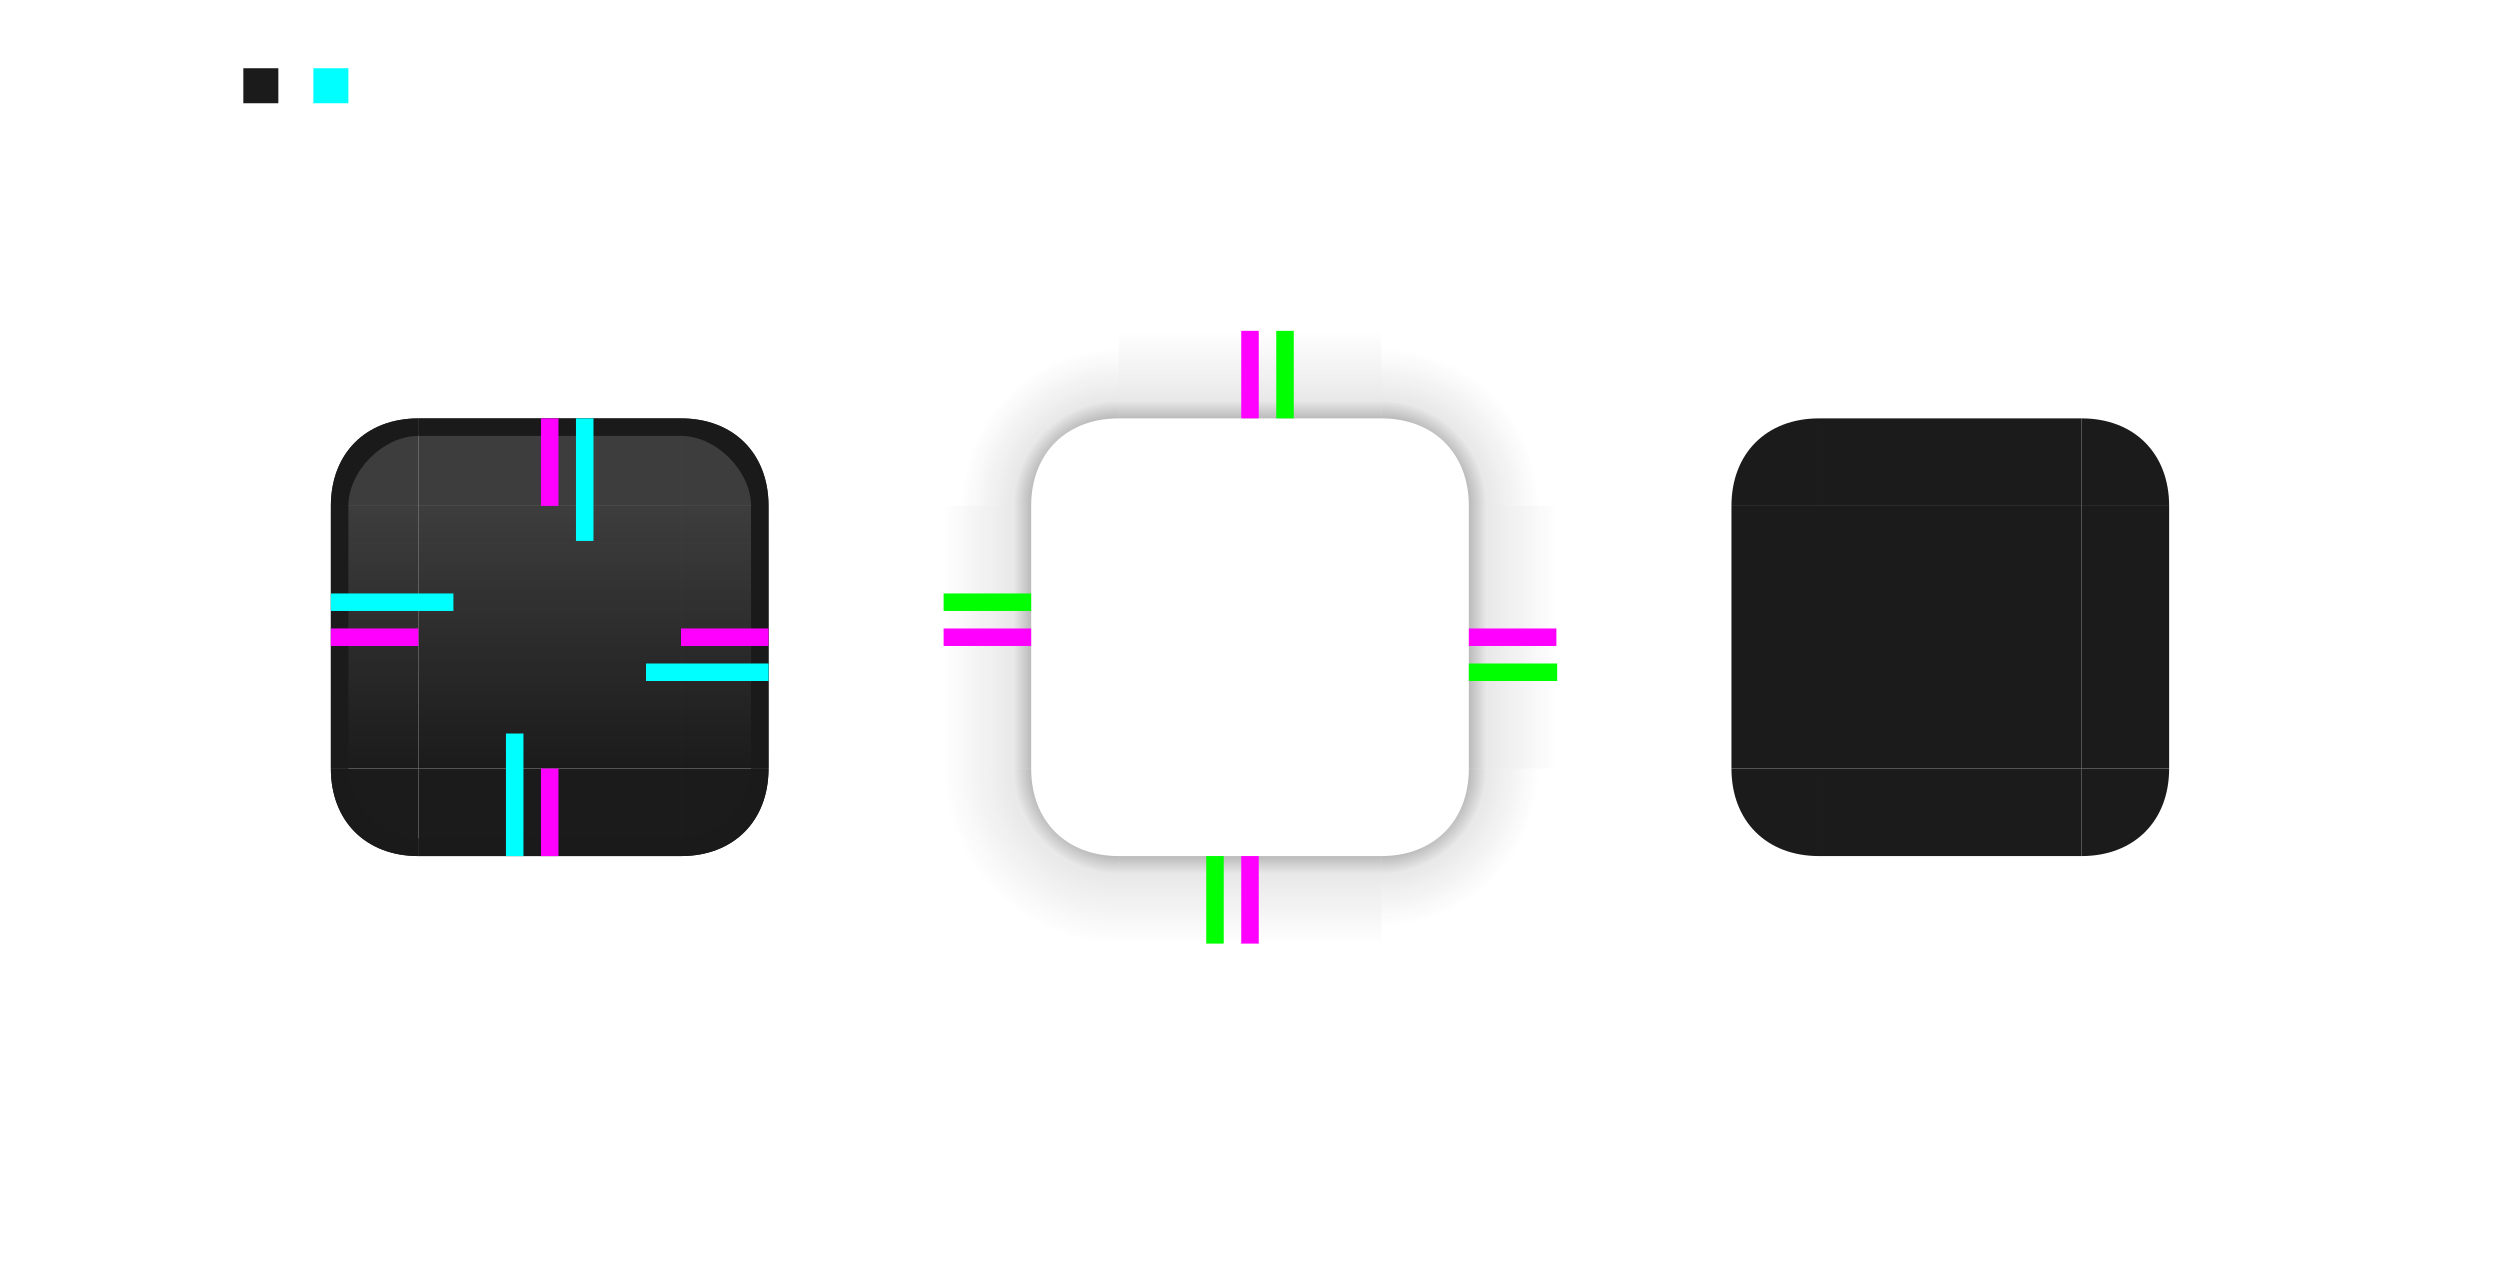
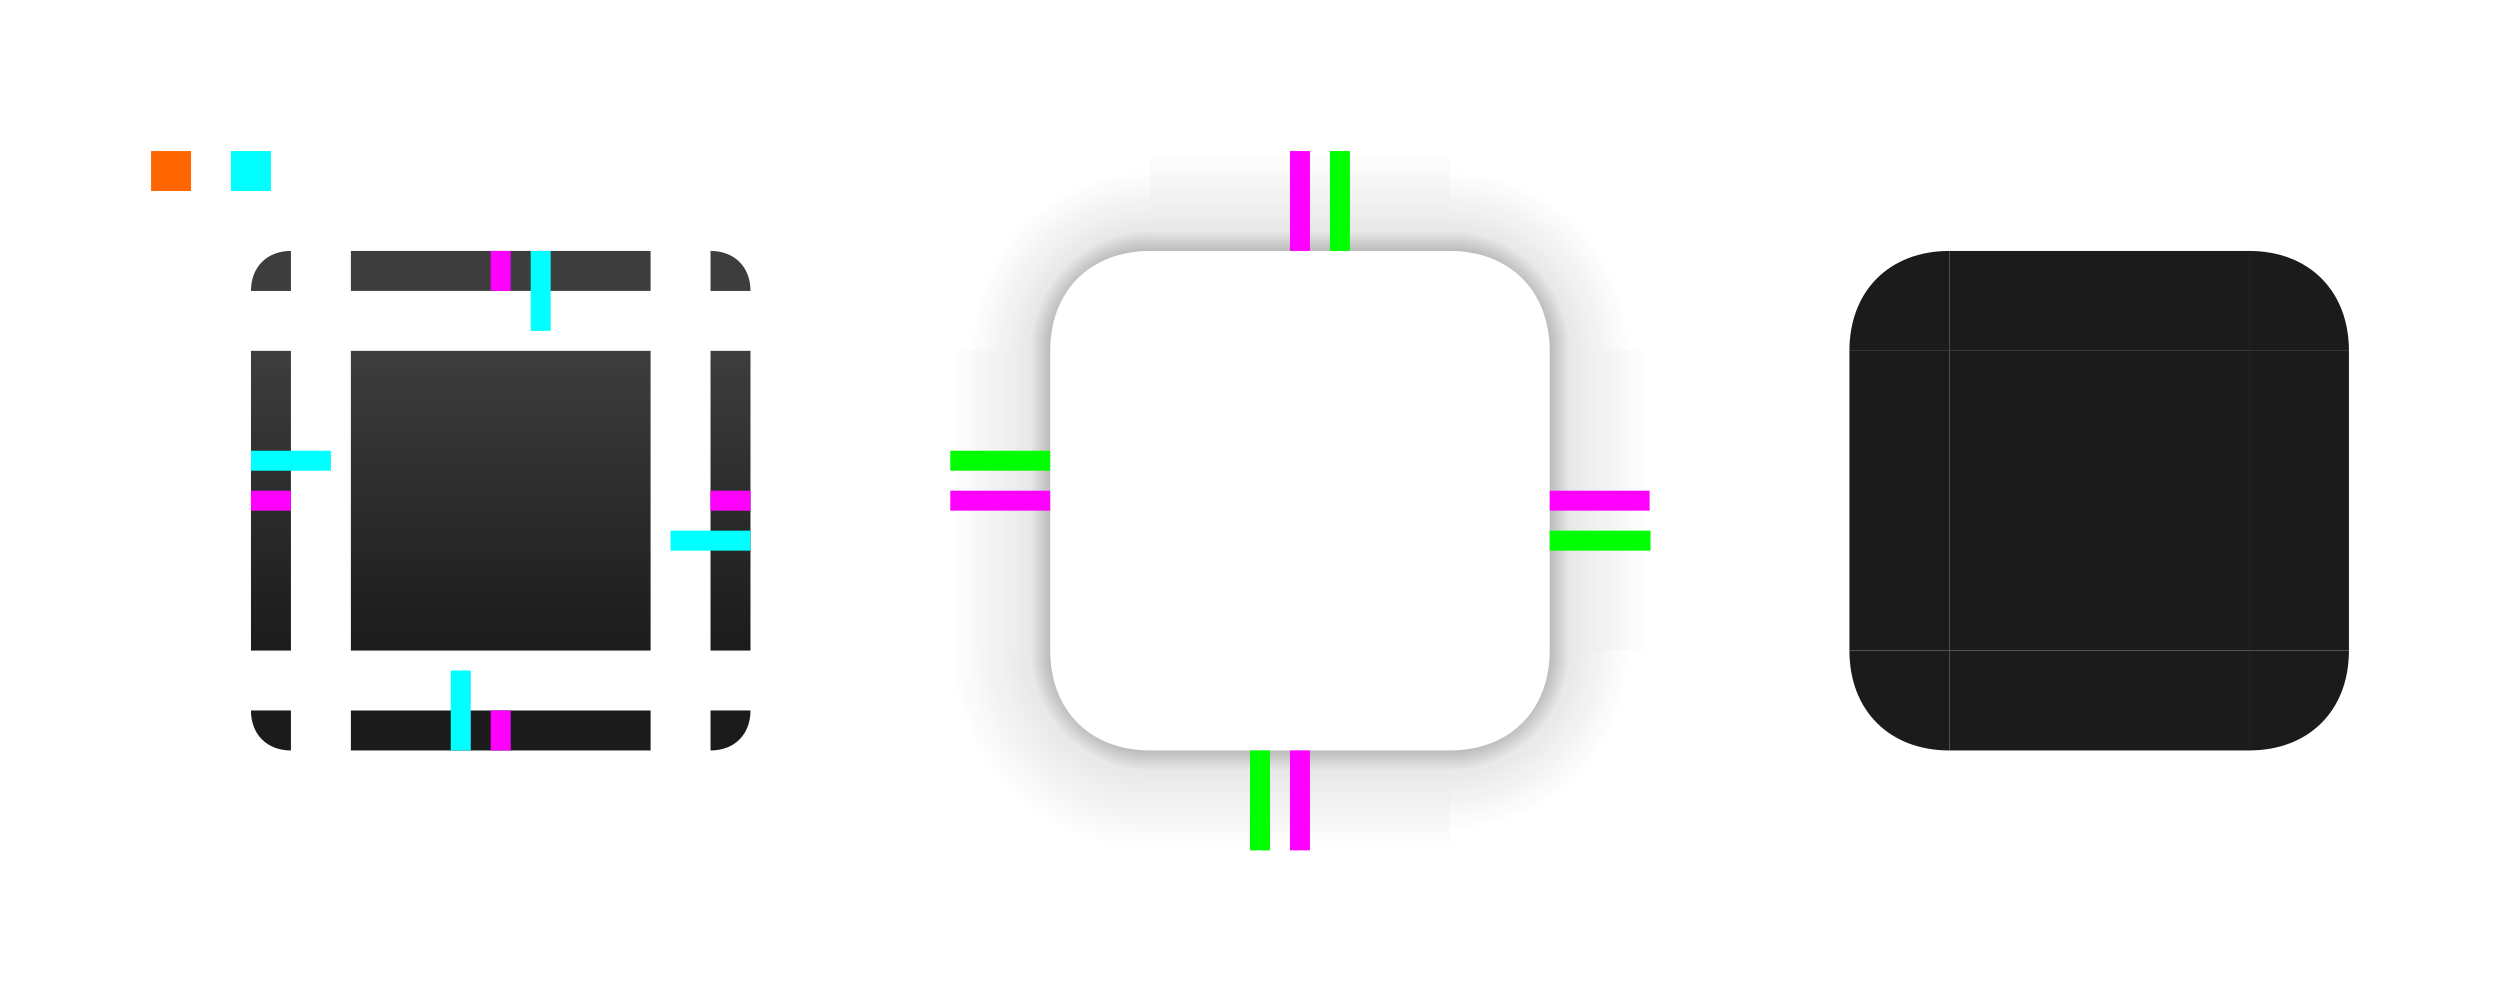
- <svg xmlns="http://www.w3.org/2000/svg" xmlns:xlink="http://www.w3.org/1999/xlink" width="37.781mm" height="19.26mm" viewBox="0 0 142.795 72.795" version="1.1" id="svg4399">
+ <svg xmlns="http://www.w3.org/2000/svg" xmlns:xlink="http://www.w3.org/1999/xlink" width="33.104mm" height="13.26mm" viewBox="0 0 125.118 50.118" version="1.1" id="svg4399">
  <defs id="defs4393">
    <linearGradient id="linearGradient5443">
      <stop style="stop-color:#1b1b1b;stop-opacity:1;" offset="0" id="stop5439" />
      <stop style="stop-color:#1b1b1b;stop-opacity:0.85" offset="1" id="stop5441" />
    </linearGradient>
    <linearGradient id="linearGradient5435">
      <stop style="stop-color:#1b1b1b;stop-opacity:1;" offset="0" id="stop5431" />
      <stop style="stop-color:#1b1b1b;stop-opacity:0.85" offset="1" id="stop5433" />
    </linearGradient>
    <linearGradient id="linearGradient5427">
      <stop style="stop-color:#1b1b1b;stop-opacity:1;" offset="0" id="stop5423" />
      <stop style="stop-color:#1b1b1b;stop-opacity:0.85" offset="1" id="stop5425" />
    </linearGradient>
    <linearGradient xlink:href="#linearGradient5427" id="linearGradient5429" x1="233" y1="610" x2="233" y2="595" gradientUnits="userSpaceOnUse" />
-     <linearGradient xlink:href="#linearGradient5435" id="linearGradient5437" x1="223" y1="610" x2="223" y2="595" gradientUnits="userSpaceOnUse" />
-     <linearGradient xlink:href="#linearGradient5443" id="linearGradient5445" x1="242" y1="610" x2="242" y2="595" gradientUnits="userSpaceOnUse" />
+     <linearGradient xlink:href="#linearGradient5435" id="linearGradient5437" x1="223" y1="610" x2="223" y2="595" gradientUnits="userSpaceOnUse" gradientTransform="matrix(0.399982,0,0,1,132.004,0)" />
+     <linearGradient xlink:href="#linearGradient5443" id="linearGradient5445" x1="242" y1="610" x2="242" y2="595" gradientUnits="userSpaceOnUse" gradientTransform="matrix(0.400018,0,0,1,146.9956,0)" />
    <linearGradient xlink:href="#linearGradient5353" id="linearGradient5255" x1="255" y1="602.5" x2="260" y2="602.5" gradientUnits="userSpaceOnUse" gradientTransform="translate(-8e-5,-1.3e-4)" />
    <linearGradient id="linearGradient5353">
      <stop style="stop-color:#1a1a1a;stop-opacity:0" offset="0" id="stop5349" />
      <stop style="stop-color:#1a1a1a;stop-opacity:0.098;" offset="0.8" id="stop968" />
      <stop style="stop-color:#1b1b1b;stop-opacity:0.3" offset="1" id="stop5351" />
    </linearGradient>
    <linearGradient xlink:href="#linearGradient5347" id="linearGradient5255-5" x1="255" y1="603" x2="260" y2="603" gradientUnits="userSpaceOnUse" gradientTransform="translate(-544.9999,-1205)" />
    <linearGradient id="linearGradient5347">
      <stop style="stop-color:#1a1a1a;stop-opacity:0" offset="0" id="stop5343" />
      <stop style="stop-color:#1a1a1a;stop-opacity:0.098;" offset="0.8" id="stop966" />
      <stop style="stop-color:#1b1b1b;stop-opacity:0.3" offset="1" id="stop5345" />
    </linearGradient>
    <linearGradient xlink:href="#linearGradient5347" id="linearGradient5255-9" x1="255" y1="602.5" x2="260" y2="602.5" gradientUnits="userSpaceOnUse" gradientTransform="translate(329.9999,-874.9999)" />
    <linearGradient xlink:href="#linearGradient5251" id="linearGradient5255-7" x1="255" y1="602.5" x2="260" y2="602.5" gradientUnits="userSpaceOnUse" gradientTransform="translate(-874.9999,-330.0001)" />
    <linearGradient id="linearGradient5251">
      <stop style="stop-color:#1a1a1a;stop-opacity:0" offset="0" id="stop5247" />
      <stop style="stop-color:#1a1a1a;stop-opacity:0.1" offset="0.8" id="stop952" />
      <stop style="stop-color:#1b1b1a;stop-opacity:0.3" offset="1" id="stop5249" />
    </linearGradient>
    <radialGradient xlink:href="#linearGradient976" id="radialGradient5327" cx="265" cy="610" fx="265" fy="610" r="5" gradientUnits="userSpaceOnUse" gradientTransform="matrix(-2,0,0,-2,794.9999,1830)" />
    <linearGradient id="linearGradient976">
      <stop style="stop-color:#1b1b1b;stop-opacity:1" offset="0" id="stop970" />
      <stop style="stop-color:#1a1a1a;stop-opacity:0.3" offset="0.5" id="stop991" />
      <stop style="stop-color:#1a1a1a;stop-opacity:0.1" offset="0.6" id="stop1383" />
      <stop style="stop-color:#1a1a1a;stop-opacity:0" offset="1" id="stop974" />
    </linearGradient>
    <radialGradient xlink:href="#linearGradient960" id="radialGradient5327-1" cx="265" cy="610" fx="265" fy="610" r="5" gradientUnits="userSpaceOnUse" gradientTransform="matrix(0,2,-2,0,1500,79.99987)" />
    <linearGradient id="linearGradient960">
      <stop style="stop-color:#1b1b1b;stop-opacity:1" offset="0" id="stop954" />
      <stop style="stop-color:#1a1a1a;stop-opacity:0.3" offset="0.5" id="stop964" />
      <stop style="stop-color:#1a1a1a;stop-opacity:0.1" offset="0.6" id="stop956" />
      <stop style="stop-color:#1a1a1a;stop-opacity:0" offset="0.9" id="stop962" />
      <stop style="stop-color:#1a1a1a;stop-opacity:0" offset="1" id="stop958" />
    </linearGradient>
    <radialGradient xlink:href="#linearGradient960" id="radialGradient5327-6" cx="265" cy="610" fx="265" fy="610" r="5" gradientUnits="userSpaceOnUse" gradientTransform="matrix(2,0,0,2,-250.0001,-625.0001)" />
    <radialGradient xlink:href="#linearGradient5325" id="radialGradient5327-0" cx="265" cy="610" fx="265" fy="610" r="5" gradientUnits="userSpaceOnUse" gradientTransform="matrix(0,-2,2,0,-955.0001,1125)" />
    <linearGradient id="linearGradient5325">
      <stop style="stop-color:#1b1b1b;stop-opacity:1" offset="0" id="stop5321" />
      <stop style="stop-color:#1a1a1a;stop-opacity:0.3" offset="0.5" id="stop996" />
      <stop style="stop-color:#1a1a1a;stop-opacity:0.1" offset="0.6" id="stop994" />
      <stop style="stop-color:#1a1a1a;stop-opacity:0" offset="0.9" id="stop5355" />
      <stop style="stop-color:#1a1a1a;stop-opacity:0" offset="1" id="stop5323" />
    </linearGradient>
  </defs>
-   <g id="layer1" transform="translate(-201.1024,-566.1024)">
+   <g id="layer1" transform="translate(-207.4409,-577.4408)">
    <rect style="fill:url(#linearGradient5255);fill-opacity:1;stroke:none;stroke-opacity:0" id="shadow-left" width="5" height="15" x="255" y="595" />
    <rect style="fill:url(#linearGradient5255-5);fill-opacity:1;stroke:none;stroke-opacity:0" id="shadow-right" width="5" height="15" x="-290" y="-610" transform="scale(-1)" />
    <rect style="fill:url(#linearGradient5255-9);fill-opacity:1;stroke:none;stroke-opacity:0" id="shadow-top" width="5" height="15" x="585" y="-280" transform="rotate(90)" />
    <rect style="fill:url(#linearGradient5255-7);fill-opacity:1;stroke:none;stroke-opacity:0" id="shadow-bottom" width="5" height="15" x="-620" y="265" transform="rotate(-90)" />
    <path style="fill:url(#radialGradient5327);fill-opacity:1;stroke:none;stroke-width:1px;stroke-linecap:butt;stroke-linejoin:miter;stroke-opacity:1" d="m 260,610 h -5 v 10 h 10 v -5 c -3,0 -5,-2 -5,-5 z" id="shadow-bottomleft" />
    <path style="fill:url(#radialGradient5327-1);fill-opacity:1;stroke:none;stroke-width:1px;stroke-linecap:butt;stroke-linejoin:miter;stroke-opacity:1" d="m 280,615 v 5 h 10 v -10 l -5,-1.3e-4 c 0,3 -2,5 -5,5 z" id="shadow-bottomright" />
    <path style="fill:url(#radialGradient5327-6);fill-opacity:1;stroke:none;stroke-width:1px;stroke-linecap:butt;stroke-linejoin:miter;stroke-opacity:1" d="m 285,595 h 5 v -10 h -10 v 5 c 3,0 5,2 5,5 z" id="shadow-topright" />
    <path style="fill:url(#radialGradient5327-0);fill-opacity:1;stroke:none;stroke-width:1px;stroke-linecap:butt;stroke-linejoin:miter;stroke-opacity:1" d="m 265,590 v -5 h -10 v 10 h 5 c 0,-3 2,-5 5,-5 z" id="shadow-topleft" />
    <rect style="opacity:0.206;fill:#ff00ff;fill-opacity:0;stroke:none;stroke-opacity:0" id="rect5411" width="5" height="1" x="255" y="602" />
    <rect style="fill:#ff00ff;fill-opacity:1;stroke:none;stroke-opacity:0" id="shadow-hint-left-margin" width="5" height="1" x="255" y="602" />
    <rect style="fill:#ff00ff;fill-opacity:1;stroke:none;stroke-opacity:0" id="shadow-hint-top-margin" width="1" height="5" x="272" y="585" />
    <rect style="fill:#ff00ff;fill-opacity:1;stroke:none;stroke-opacity:0" id="shadow-hint-right-margin" width="5" height="1" x="285" y="602" />
    <rect style="fill:#ff00ff;fill-opacity:1;stroke:none;stroke-opacity:0" id="shadow-hint-bottom-margin" width="1" height="5" x="272" y="615" />
    <rect style="fill:#00ff00;fill-opacity:1;stroke:none;stroke-width:0.775;stroke-opacity:0" id="shadow-hint-top-inset" width="1" height="5" x="274" y="585" />
    <rect style="fill:#00ff00;fill-opacity:1;stroke:none;stroke-width:0.639;stroke-opacity:0" id="shadow-hint-right-inset" width="5.045" height="1" x="285" y="604" />
    <rect style="fill:#00ff00;fill-opacity:1;stroke:none;stroke-width:0.775;stroke-opacity:0" id="shadow-hint-bottom-margin-0" width="1" height="5" x="270" y="615" />
    <rect style="fill:#00ff00;fill-opacity:1;stroke:none;stroke-width:0.632;stroke-opacity:0" id="shadow-hint-left-inset" width="5" height="1" x="255" y="600" />
    <rect style="fill:url(#linearGradient5429);fill-opacity:1;stroke-opacity:0" id="center" width="15" height="15" x="225" y="595" />
-     <g id="left">
-       <rect style="fill:url(#linearGradient5437);fill-opacity:1;stroke-opacity:0" id="rect4988" width="5" height="15" x="220" y="595" />
-       <path style="fill:#1b1b1b;fill-opacity:1;stroke:none;stroke-width:1px;stroke-linecap:butt;stroke-linejoin:miter;stroke-opacity:1" d="m 220,595 v 15 h 1 v -15 z" id="path4994" />
-     </g>
-     <g id="right">
-       <rect style="fill:url(#linearGradient5445);fill-opacity:1;stroke-opacity:0" id="rect4984" width="5" height="15" x="240" y="595" />
-       <path style="fill:#1a1a1a;stroke:none;stroke-width:1px;stroke-linecap:butt;stroke-linejoin:miter;stroke-opacity:1" d="m 244,595 v 15 h 1 v -15 z" id="path4996" />
-     </g>
-     <g id="top">
-       <rect style="fill:#1b1b1b;fill-opacity:0.85;stroke-opacity:0" id="rect4986" width="15" height="5" x="225" y="590" />
-       <path style="fill:#1a1a1a;stroke:none;stroke-width:1px;stroke-linecap:butt;stroke-linejoin:miter;stroke-opacity:1" d="m 225,590 h 15 v 1 h -15 z" id="path4998" />
-     </g>
-     <g id="bottom">
-       <rect style="fill:#1b1b1b;fill-opacity:1;stroke-opacity:0" id="rect4990" width="15" height="5" x="225" y="610" />
-       <path style="fill:#1a1a1a;stroke:none;stroke-width:1px;stroke-linecap:butt;stroke-linejoin:miter;stroke-opacity:1" d="m 225,615 h 15 v -1 h -15 z" id="path5000" />
-     </g>
-     <g id="topleft">
-       <path style="fill:#1b1b1b;fill-opacity:0.85;stroke:none;stroke-width:1px;stroke-linecap:butt;stroke-linejoin:miter;stroke-opacity:1" d="m 225,590 c -3,0 -5,2 -5,5 h 5 z" id="path5002" />
-       <path style="fill:#1a1a1a;stroke:none;stroke-width:1px;stroke-linecap:butt;stroke-linejoin:miter;stroke-opacity:1" d="m 220,595 c 0,-3 2,-5 5,-5 v 1 c -2,0 -4,2 -4,4 z" id="path5033" />
-     </g>
-     <g id="topright">
-       <path style="fill:#1b1b1b;fill-opacity:0.85;stroke:none;stroke-width:1px;stroke-linecap:butt;stroke-linejoin:miter;stroke-opacity:1" d="m 245,595 c 0,-3 -2,-5 -5,-5 v 5 z" id="path5002-4" />
-       <path style="fill:#1a1a1a;stroke:none;stroke-width:1px;stroke-linecap:butt;stroke-linejoin:miter;stroke-opacity:1" d="m 240,590 c 3,0 5,2 5,5 h -1 c 0,-2 -2,-4 -4,-4 z" id="path5033-6" />
-     </g>
-     <g id="bottomright">
-       <path style="fill:#1b1b1b;fill-opacity:1;stroke:none;stroke-width:1px;stroke-linecap:butt;stroke-linejoin:miter;stroke-opacity:1" d="m 240,615 c 3,0 5,-2 5,-5 h -5 z" id="path5002-44" />
-       <path style="fill:#1a1a1a;stroke:none;stroke-width:1px;stroke-linecap:butt;stroke-linejoin:miter;stroke-opacity:1" d="m 245,610 c 0,3 -2,5 -5,5 v -1 c 2,0 4,-2 4,-4 z" id="path5033-3" />
-     </g>
-     <g id="bottomleft">
-       <path style="fill:#1b1b1b;fill-opacity:1;stroke:none;stroke-width:1px;stroke-linecap:butt;stroke-linejoin:miter;stroke-opacity:1" d="m 220,610 c 0,3 2,5 5,5 v -5 z" id="path5002-7" />
-       <path style="fill:#1a1a1a;stroke:none;stroke-width:1px;stroke-linecap:butt;stroke-linejoin:miter;stroke-opacity:1" d="m 225,615 c -3,0 -5,-2 -5,-5 h 1 c 0,2 2,4 4,4 z" id="path5033-1" />
-     </g>
+     <rect style="fill:url(#linearGradient5437);fill-opacity:1;stroke-width:0.632;stroke-opacity:0" id="left" width="2" height="15" x="220" y="595" />
+     <rect style="fill:url(#linearGradient5445);fill-opacity:1;stroke-width:0.632;stroke-opacity:0" id="right" width="2" height="15" x="243" y="595" />
+     <rect style="fill:#1b1b1b;fill-opacity:0.85;stroke-width:0.632;stroke-opacity:0" id="top" width="15" height="2" x="225" y="590" />
+     <rect style="fill:#1b1b1b;fill-opacity:1;stroke-width:0.632;stroke-opacity:0" id="bottom" width="15" height="2" x="225" y="613" />
+     <path style="fill:#1b1b1b;fill-opacity:0.85;stroke:none;stroke-width:0.4px;stroke-linecap:butt;stroke-linejoin:miter;stroke-opacity:1" d="M 222,590 C 220.8,590 220,590.8 220,592 h 2 z" id="topleft" />
+     <path style="fill:#1b1b1b;fill-opacity:0.85;stroke:none;stroke-width:0.4px;stroke-linecap:butt;stroke-linejoin:miter;stroke-opacity:1" d="M 245,592 C 245,590.8 244.2,590 243,590 v 2 z" id="topright" />
+     <path style="fill:#1b1b1b;fill-opacity:1;stroke:none;stroke-width:0.4px;stroke-linecap:butt;stroke-linejoin:miter;stroke-opacity:1" d="m 243,615 c 1.2,0 2,-0.8 2,-2 h -2 z" id="bottomright" />
+     <path style="fill:#1b1b1b;fill-opacity:1;stroke:none;stroke-width:0.4px;stroke-linecap:butt;stroke-linejoin:miter;stroke-opacity:1" d="m 220,613 c 0,1.2 0.8,2 2,2 v -2 z" id="bottomleft" />
    <rect style="fill:#1b1b1b;fill-opacity:1;stroke-opacity:0" id="mask-center" width="15" height="15" x="305" y="595" />
    <g id="mask-left" transform="translate(80)">
      <rect style="fill:#1b1b1b;fill-opacity:1;stroke-opacity:0" id="mask-left2" width="5" height="15" x="220" y="595" />
    </g>
    <g id="mask-right" transform="translate(80)">
      <rect style="fill:#1b1b1b;fill-opacity:1;stroke-opacity:0" id="mask-right2" width="5" height="15" x="240" y="595" />
    </g>
    <g id="mask-top" transform="translate(80)">
      <rect style="fill:#1b1b1b;fill-opacity:1;stroke-opacity:0" id="mask-top2" width="15" height="5" x="225" y="590" />
    </g>
    <g id="mask-bottom" transform="translate(80)">
      <rect style="fill:#1b1b1b;fill-opacity:1;stroke-opacity:0" id="mask-bottom2" width="15" height="5" x="225" y="610" />
    </g>
    <g id="mask-topleft" transform="translate(80)">
      <path style="fill:#1b1b1b;fill-opacity:1;stroke:none;stroke-width:1px;stroke-linecap:butt;stroke-linejoin:miter;stroke-opacity:1" d="m 225,590 c -3,0 -5,2 -5,5 h 5 z" id="mask-topleft1" />
    </g>
    <g id="mask-topright" transform="translate(80)">
      <path style="fill:#1b1b1b;fill-opacity:1;stroke:none;stroke-width:1px;stroke-linecap:butt;stroke-linejoin:miter;stroke-opacity:1" d="m 245,595 c 0,-3 -2,-5 -5,-5 v 5 z" id="mask-topright2" />
    </g>
    <g id="mask-bottomright" transform="translate(80)">
      <path style="fill:#1b1b1b;fill-opacity:1;stroke:none;stroke-width:1px;stroke-linecap:butt;stroke-linejoin:miter;stroke-opacity:1" d="m 240,615 c 3,0 5,-2 5,-5 h -5 z" id="mask-bottomright2" />
    </g>
    <g id="mask-bottomleft" transform="translate(80)">
      <path style="fill:#1b1b1b;fill-opacity:1;stroke:none;stroke-width:1px;stroke-linecap:butt;stroke-linejoin:miter;stroke-opacity:1" d="m 220,610 c 0,3 2,5 5,5 v -5 z" id="mask-bottomleft2" />
    </g>
-     <rect style="fill:#ff00ff;fill-opacity:1;stroke:none;stroke-opacity:0" id="hint-top-margin" width="1" height="5" x="232" y="590" />
-     <rect style="fill:#ff00ff;fill-opacity:1;stroke:none;stroke-opacity:0" id="hint-right-margin" width="5" height="1" x="240" y="602" />
-     <rect style="fill:#ff00ff;fill-opacity:1;stroke:none;stroke-opacity:0" id="hint-left-margin" width="5" height="1" x="220" y="602" />
-     <rect style="fill:#ff00ff;fill-opacity:1;stroke:none;stroke-opacity:0" id="hint-bottom-margin" width="1" height="5" x="232" y="610" />
-     <rect style="opacity:1;fill:#1b1b1b;fill-opacity:1;stroke:none;stroke-opacity:0" id="hint-stretch-borders" width="2" height="2" x="215" y="570" />
-     <rect style="fill:#00ffff;fill-opacity:1;stroke:none;stroke-width:1.183;stroke-opacity:0" id="thick-hint-left-margin" width="7" height="1" x="220" y="600" />
-     <rect style="fill:#00ffff;fill-opacity:1;stroke:none;stroke-width:1.183;stroke-opacity:0" id="thick-hint-top-margin" width="1" height="7" x="234" y="590" />
-     <rect style="fill:#00ffff;fill-opacity:1;stroke:none;stroke-width:1.183;stroke-opacity:0" id="thick-hint-right-margin" width="7" height="1" x="238" y="604" />
-     <rect style="fill:#00ffff;fill-opacity:1;stroke:none;stroke-width:1.183;stroke-opacity:0" id="thick-hint-bottom-margin" width="1" height="7" x="230" y="608" />
-     <rect style="fill:#00ffff;stroke-opacity:0.3" id="thick-center" width="2" height="2" x="219" y="570" />
+     <rect style="fill:#ff00ff;fill-opacity:1;stroke:none;stroke-width:0.632;stroke-opacity:0" id="hint-top-margin" width="1" height="2" x="232" y="590" />
+     <rect style="fill:#ff00ff;fill-opacity:1;stroke:none;stroke-width:0.632;stroke-opacity:0" id="hint-right-margin" width="2" height="1" x="243" y="602" />
+     <rect style="fill:#ff00ff;fill-opacity:1;stroke:none;stroke-width:0.632;stroke-opacity:0" id="hint-left-margin" width="2" height="1" x="220" y="602" />
+     <rect style="fill:#ff00ff;fill-opacity:1;stroke:none;stroke-width:0.632;stroke-opacity:0" id="hint-bottom-margin" width="1" height="2" x="232" y="613" />
+     <rect style="opacity:1;fill:#ff6600;fill-opacity:1;stroke:none;stroke-opacity:0" id="hint-stretch-borders" width="2" height="2" x="215" y="585" />
+     <rect style="fill:#00ffff;fill-opacity:1;stroke:none;stroke-width:0.894;stroke-opacity:0" id="thick-hint-left-margin" width="4" height="1" x="220" y="600" />
+     <rect style="fill:#00ffff;fill-opacity:1;stroke:none;stroke-width:0.894;stroke-opacity:0" id="thick-hint-top-margin" width="1" height="4" x="234" y="590" />
+     <rect style="fill:#00ffff;fill-opacity:1;stroke:none;stroke-width:0.894;stroke-opacity:0" id="thick-hint-right-margin" width="4" height="1" x="241" y="604" />
+     <rect style="fill:#00ffff;fill-opacity:1;stroke:none;stroke-width:0.894;stroke-opacity:0" id="thick-hint-bottom-margin" width="1" height="4" x="230" y="611" />
+     <rect style="fill:#00ffff;stroke-opacity:0.3" id="thick-center" width="2" height="2" x="219" y="585" />
  </g>
</svg>
